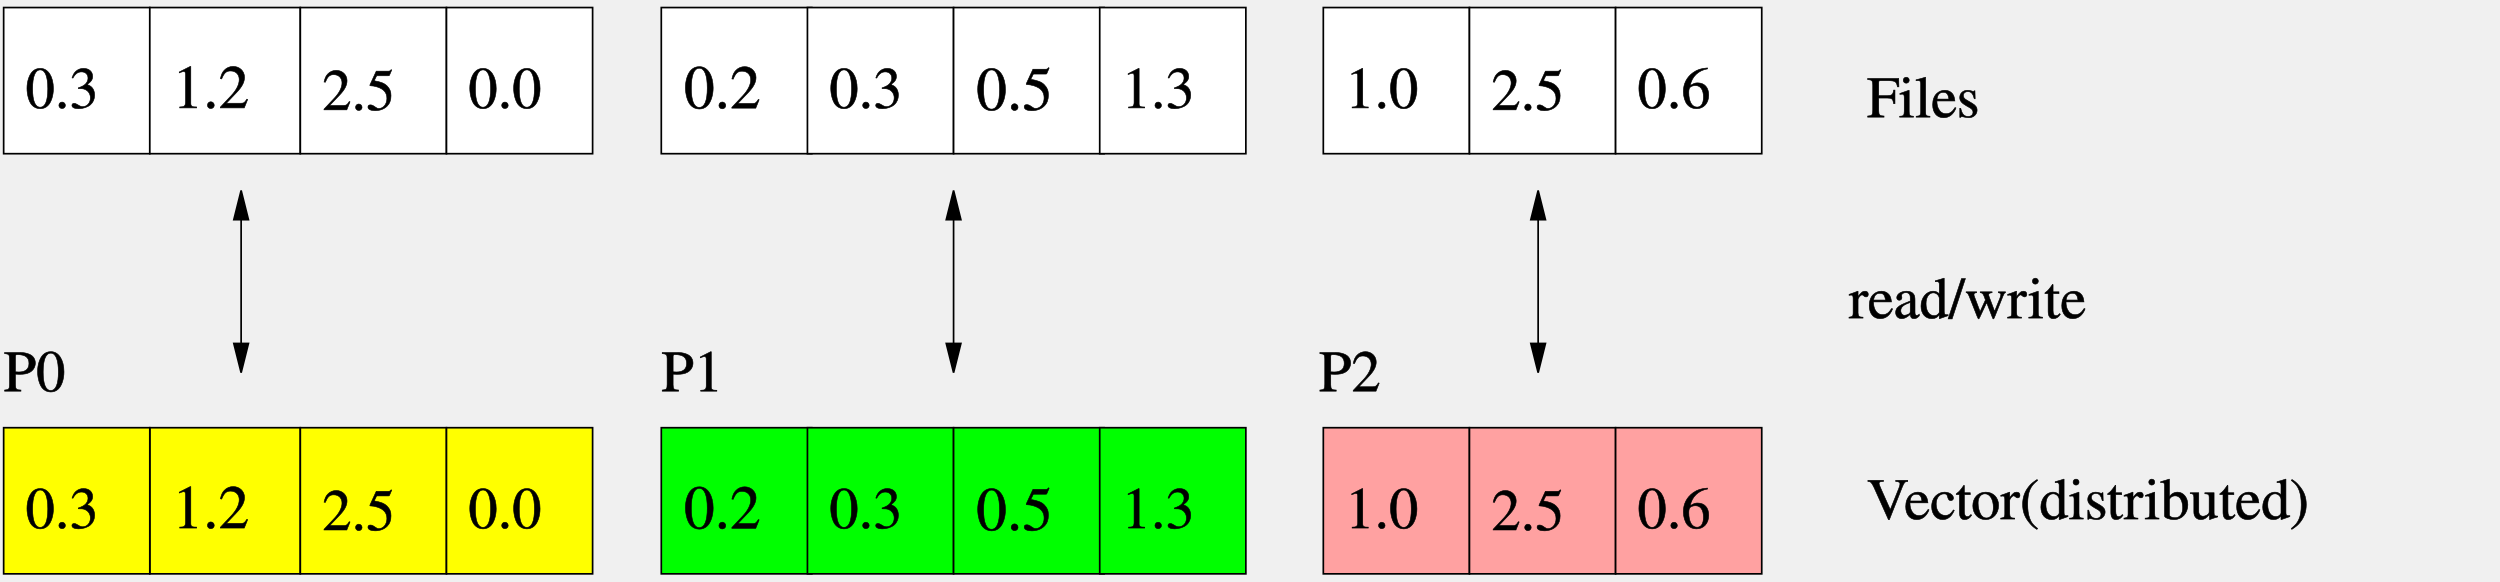
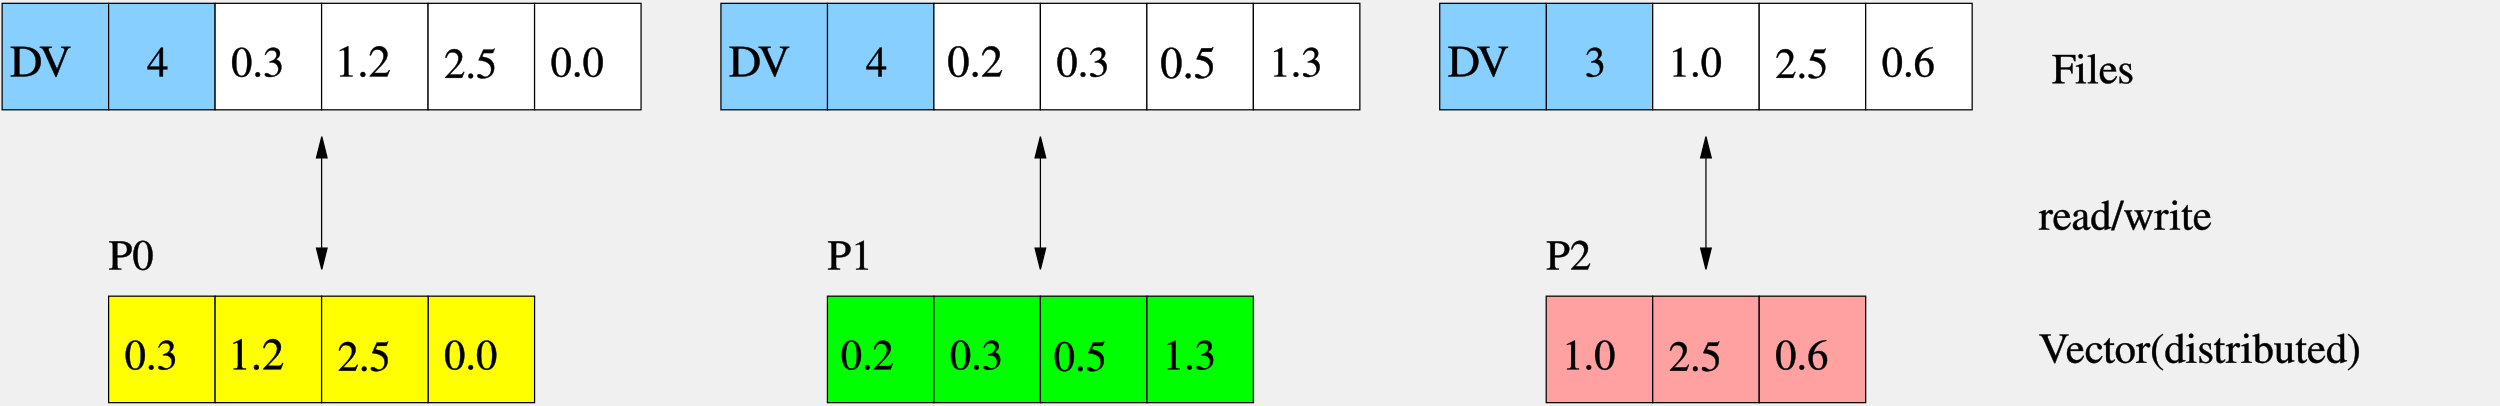
- <svg xmlns="http://www.w3.org/2000/svg" width="8.6in" height="2.0in" viewBox="735 4638 10264 2349">
+ <svg xmlns="http://www.w3.org/2000/svg" width="11.7in" height="1.9in" viewBox="-3162 4638 14086 2274">
  <g style="stroke-width:.025in; stroke:black; fill:none">
-     <rect x="3450" y="6375" width="618" height="600" rx="0" style="stroke:#000000;stroke-width:7; stroke-linejoin:miter; stroke-linecap:butt; fill:#00ff00; " />
-     <rect x="4050" y="6375" width="600" height="600" rx="0" style="stroke:#000000;stroke-width:7; stroke-linejoin:miter; stroke-linecap:butt; fill:#00ff00; " />
-     <rect x="4650" y="6375" width="618" height="600" rx="0" style="stroke:#000000;stroke-width:7; stroke-linejoin:miter; stroke-linecap:butt; fill:#00ff00; " />
-     <rect x="5250" y="6375" width="600" height="600" rx="0" style="stroke:#000000;stroke-width:7; stroke-linejoin:miter; stroke-linecap:butt; fill:#00ff00; " />
-     <rect x="1350" y="6375" width="618" height="600" rx="0" style="stroke:#000000;stroke-width:7; stroke-linejoin:miter; stroke-linecap:butt; fill:#ffff00; " />
-     <rect x="1968" y="6375" width="600" height="600" rx="0" style="stroke:#000000;stroke-width:7; stroke-linejoin:miter; stroke-linecap:butt; fill:#ffff00; " />
-     <rect x="750" y="6375" width="600" height="600" rx="0" style="stroke:#000000;stroke-width:7; stroke-linejoin:miter; stroke-linecap:butt; fill:#ffff00; " />
-     <rect x="6168" y="6375" width="600" height="600" rx="0" style="stroke:#000000;stroke-width:7; stroke-linejoin:miter; stroke-linecap:butt; fill:#ffa1a1; " />
-     <rect x="6768" y="6375" width="600" height="600" rx="0" style="stroke:#000000;stroke-width:7; stroke-linejoin:miter; stroke-linecap:butt; fill:#ffa1a1; " />
-     <rect x="7368" y="6375" width="600" height="600" rx="0" style="stroke:#000000;stroke-width:7; stroke-linejoin:miter; stroke-linecap:butt; fill:#ffa1a1; " />
-     <rect x="2568" y="6375" width="600" height="600" rx="0" style="stroke:#000000;stroke-width:7; stroke-linejoin:miter; stroke-linecap:butt; fill:#ffff00; " />
-     <text xml:space="preserve" x="3543" y="6788" stroke="#000000" fill="#000000" font-family="Times" font-style="normal" font-weight="normal" font-size="252" text-anchor="start">0.2</text>
-     <text xml:space="preserve" x="4140" y="6787" stroke="#000000" fill="#000000" font-family="Times" font-style="normal" font-weight="normal" font-size="240" text-anchor="start">0.3</text>
-     <text xml:space="preserve" x="4743" y="6795" stroke="#000000" fill="#000000" font-family="Times" font-style="normal" font-weight="normal" font-size="252" text-anchor="start">0.5</text>
-     <text xml:space="preserve" x="5340" y="6787" stroke="#000000" fill="#000000" font-family="Times" font-style="normal" font-weight="normal" font-size="240" text-anchor="start">1.3</text>
-     <text xml:space="preserve" x="1443" y="6787" stroke="#000000" fill="#000000" font-family="Times" font-style="normal" font-weight="normal" font-size="252" text-anchor="start">1.2</text>
-     <text xml:space="preserve" x="2058" y="6795" stroke="#000000" fill="#000000" font-family="Times" font-style="normal" font-weight="normal" font-size="240" text-anchor="start">2.5</text>
-     <text xml:space="preserve" x="840" y="6787" stroke="#000000" fill="#000000" font-family="Times" font-style="normal" font-weight="normal" font-size="240" text-anchor="start">0.3</text>
-     <text xml:space="preserve" x="6258" y="6787" stroke="#000000" fill="#000000" font-family="Times" font-style="normal" font-weight="normal" font-size="240" text-anchor="start">1.0</text>
-     <text xml:space="preserve" x="6858" y="6795" stroke="#000000" fill="#000000" font-family="Times" font-style="normal" font-weight="normal" font-size="240" text-anchor="start">2.5</text>
-     <text xml:space="preserve" x="7458" y="6787" stroke="#000000" fill="#000000" font-family="Times" font-style="normal" font-weight="normal" font-size="240" text-anchor="start">0.6</text>
-     <rect x="3450" y="4650" width="618" height="600" rx="0" style="stroke:#000000;stroke-width:7; stroke-linejoin:miter; stroke-linecap:butt; fill:#ffffff; " />
-     <text xml:space="preserve" x="3543" y="5063" stroke="#000000" fill="#000000" font-family="Times" font-style="normal" font-weight="normal" font-size="252" text-anchor="start">0.2</text>
-     <rect x="4050" y="4650" width="600" height="600" rx="0" style="stroke:#000000;stroke-width:7; stroke-linejoin:miter; stroke-linecap:butt; fill:#ffffff; " />
-     <text xml:space="preserve" x="4140" y="5062" stroke="#000000" fill="#000000" font-family="Times" font-style="normal" font-weight="normal" font-size="240" text-anchor="start">0.3</text>
-     <rect x="4650" y="4650" width="618" height="600" rx="0" style="stroke:#000000;stroke-width:7; stroke-linejoin:miter; stroke-linecap:butt; fill:#ffffff; " />
-     <text xml:space="preserve" x="4743" y="5070" stroke="#000000" fill="#000000" font-family="Times" font-style="normal" font-weight="normal" font-size="252" text-anchor="start">0.5</text>
-     <rect x="5250" y="4650" width="600" height="600" rx="0" style="stroke:#000000;stroke-width:7; stroke-linejoin:miter; stroke-linecap:butt; fill:#ffffff; " />
-     <text xml:space="preserve" x="5340" y="5062" stroke="#000000" fill="#000000" font-family="Times" font-style="normal" font-weight="normal" font-size="240" text-anchor="start">1.3</text>
-     <rect x="750" y="4650" width="600" height="600" rx="0" style="stroke:#000000;stroke-width:7; stroke-linejoin:miter; stroke-linecap:butt; fill:#ffffff; " />
-     <text xml:space="preserve" x="840" y="5062" stroke="#000000" fill="#000000" font-family="Times" font-style="normal" font-weight="normal" font-size="240" text-anchor="start">0.3</text>
-     <rect x="1350" y="4650" width="618" height="600" rx="0" style="stroke:#000000;stroke-width:7; stroke-linejoin:miter; stroke-linecap:butt; fill:#ffffff; " />
-     <text xml:space="preserve" x="1443" y="5062" stroke="#000000" fill="#000000" font-family="Times" font-style="normal" font-weight="normal" font-size="252" text-anchor="start">1.2</text>
-     <rect x="1968" y="4650" width="600" height="600" rx="0" style="stroke:#000000;stroke-width:7; stroke-linejoin:miter; stroke-linecap:butt; fill:#ffffff; " />
-     <text xml:space="preserve" x="2058" y="5070" stroke="#000000" fill="#000000" font-family="Times" font-style="normal" font-weight="normal" font-size="240" text-anchor="start">2.5</text>
-     <rect x="2568" y="4650" width="600" height="600" rx="0" style="stroke:#000000;stroke-width:7; stroke-linejoin:miter; stroke-linecap:butt; fill:#ffffff; " />
-     <text xml:space="preserve" x="2658" y="5062" stroke="#000000" fill="#000000" font-family="Times" font-style="normal" font-weight="normal" font-size="240" text-anchor="start">0.0</text>
-     <rect x="6168" y="4650" width="600" height="600" rx="0" style="stroke:#000000;stroke-width:7; stroke-linejoin:miter; stroke-linecap:butt; fill:#ffffff; " />
-     <text xml:space="preserve" x="6258" y="5062" stroke="#000000" fill="#000000" font-family="Times" font-style="normal" font-weight="normal" font-size="240" text-anchor="start">1.0</text>
-     <rect x="6768" y="4650" width="600" height="600" rx="0" style="stroke:#000000;stroke-width:7; stroke-linejoin:miter; stroke-linecap:butt; fill:#ffffff; " />
-     <text xml:space="preserve" x="6858" y="5070" stroke="#000000" fill="#000000" font-family="Times" font-style="normal" font-weight="normal" font-size="240" text-anchor="start">2.5</text>
-     <rect x="7368" y="4650" width="600" height="600" rx="0" style="stroke:#000000;stroke-width:7; stroke-linejoin:miter; stroke-linecap:butt; fill:#ffffff; " />
-     <text xml:space="preserve" x="7458" y="5062" stroke="#000000" fill="#000000" font-family="Times" font-style="normal" font-weight="normal" font-size="240" text-anchor="start">0.6</text>
-     <polyline points="1725,5520 1725,6030 " style="stroke:#000000;stroke-width:7; stroke-linejoin:miter; stroke-linecap:butt; " />
-     <polygon points="1695 6029 1725 6149 1755 6029 1695 6029  " style="stroke:#000000;stroke-width:7; fill:#000000;" />
-     <polygon points="1755 5521 1725 5401 1695 5521 1755 5521  " style="stroke:#000000;stroke-width:7; fill:#000000;" />
-     <polyline points="4650,5520 4650,6030 " style="stroke:#000000;stroke-width:7; stroke-linejoin:miter; stroke-linecap:butt; " />
-     <polygon points="4620 6029 4650 6149 4680 6029 4620 6029  " style="stroke:#000000;stroke-width:7; fill:#000000;" />
-     <polygon points="4680 5521 4650 5401 4620 5521 4680 5521  " style="stroke:#000000;stroke-width:7; fill:#000000;" />
-     <polyline points="7050,5520 7050,6030 " style="stroke:#000000;stroke-width:7; stroke-linejoin:miter; stroke-linecap:butt; " />
-     <polygon points="7020 6029 7050 6149 7080 6029 7020 6029  " style="stroke:#000000;stroke-width:7; fill:#000000;" />
-     <polygon points="7080 5521 7050 5401 7020 5521 7080 5521  " style="stroke:#000000;stroke-width:7; fill:#000000;" />
-     <text xml:space="preserve" x="3450" y="6225" stroke="#000000" fill="#000000" font-family="Times" font-style="normal" font-weight="normal" font-size="240" text-anchor="start">P1</text>
-     <text xml:space="preserve" x="6150" y="6225" stroke="#000000" fill="#000000" font-family="Times" font-style="normal" font-weight="normal" font-size="240" text-anchor="start">P2</text>
-     <text xml:space="preserve" x="750" y="6225" stroke="#000000" fill="#000000" font-family="Times" font-style="normal" font-weight="normal" font-size="240" text-anchor="start">P0</text>
-     <text xml:space="preserve" x="2658" y="6787" stroke="#000000" fill="#000000" font-family="Times" font-style="normal" font-weight="normal" font-size="240" text-anchor="start">0.0</text>
-     <text xml:space="preserve" x="8400" y="6750" stroke="#000000" fill="#000000" font-family="Times" font-style="normal" font-weight="normal" font-size="240" text-anchor="start">Vector(distributed)</text>
+     <rect x="5550" y="4650" width="600" height="600" rx="0" style="stroke:#000000;stroke-width:7; stroke-linejoin:miter; stroke-linecap:butt; fill:#87cfff; " />
+     <text xml:space="preserve" x="5767" y="5062" stroke="#000000" fill="#000000" font-family="Times" font-style="normal" font-weight="normal" font-size="240" text-anchor="start">3</text>
+     <rect x="4950" y="4650" width="600" height="600" rx="0" style="stroke:#000000;stroke-width:7; stroke-linejoin:miter; stroke-linecap:butt; fill:#87cfff; " />
+     <text xml:space="preserve" x="4995" y="5062" stroke="#000000" fill="#000000" font-family="Times" font-style="normal" font-weight="normal" font-size="252" text-anchor="start">DV</text>
+     <rect x="1500" y="4650" width="600" height="600" rx="0" style="stroke:#000000;stroke-width:7; stroke-linejoin:miter; stroke-linecap:butt; fill:#87cfff; " />
+     <text xml:space="preserve" x="1717" y="5062" stroke="#000000" fill="#000000" font-family="Times" font-style="normal" font-weight="normal" font-size="240" text-anchor="start">4</text>
+     <rect x="900" y="4650" width="600" height="600" rx="0" style="stroke:#000000;stroke-width:7; stroke-linejoin:miter; stroke-linecap:butt; fill:#87cfff; " />
+     <text xml:space="preserve" x="945" y="5062" stroke="#000000" fill="#000000" font-family="Times" font-style="normal" font-weight="normal" font-size="252" text-anchor="start">DV</text>
+     <rect x="-3150" y="4650" width="600" height="600" rx="0" style="stroke:#000000;stroke-width:7; stroke-linejoin:miter; stroke-linecap:butt; fill:#87cfff; " />
+     <text xml:space="preserve" x="-3105" y="5062" stroke="#000000" fill="#000000" font-family="Times" font-style="normal" font-weight="normal" font-size="252" text-anchor="start">DV</text>
+     <rect x="-2550" y="4650" width="600" height="600" rx="0" style="stroke:#000000;stroke-width:7; stroke-linejoin:miter; stroke-linecap:butt; fill:#87cfff; " />
+     <text xml:space="preserve" x="-2333" y="5062" stroke="#000000" fill="#000000" font-family="Times" font-style="normal" font-weight="normal" font-size="240" text-anchor="start">4</text>
+     <rect x="6150" y="4650" width="600" height="600" rx="0" style="stroke:#000000;stroke-width:7; stroke-linejoin:miter; stroke-linecap:butt; fill:#ffffff; " />
+     <text xml:space="preserve" x="6240" y="5062" stroke="#000000" fill="#000000" font-family="Times" font-style="normal" font-weight="normal" font-size="240" text-anchor="start">1.0</text>
+     <rect x="6750" y="4650" width="600" height="600" rx="0" style="stroke:#000000;stroke-width:7; stroke-linejoin:miter; stroke-linecap:butt; fill:#ffffff; " />
+     <text xml:space="preserve" x="6840" y="5070" stroke="#000000" fill="#000000" font-family="Times" font-style="normal" font-weight="normal" font-size="240" text-anchor="start">2.5</text>
+     <rect x="7350" y="4650" width="600" height="600" rx="0" style="stroke:#000000;stroke-width:7; stroke-linejoin:miter; stroke-linecap:butt; fill:#ffffff; " />
+     <text xml:space="preserve" x="7440" y="5062" stroke="#000000" fill="#000000" font-family="Times" font-style="normal" font-weight="normal" font-size="240" text-anchor="start">0.6</text>
+     <rect x="2100" y="4650" width="600" height="600" rx="0" style="stroke:#000000;stroke-width:7; stroke-linejoin:miter; stroke-linecap:butt; fill:#ffffff; " />
+     <text xml:space="preserve" x="2175" y="5062" stroke="#000000" fill="#000000" font-family="Times" font-style="normal" font-weight="normal" font-size="252" text-anchor="start">0.2</text>
+     <rect x="2700" y="4650" width="600" height="600" rx="0" style="stroke:#000000;stroke-width:7; stroke-linejoin:miter; stroke-linecap:butt; fill:#ffffff; " />
+     <text xml:space="preserve" x="2790" y="5062" stroke="#000000" fill="#000000" font-family="Times" font-style="normal" font-weight="normal" font-size="240" text-anchor="start">0.3</text>
+     <rect x="3300" y="4650" width="600" height="600" rx="0" style="stroke:#000000;stroke-width:7; stroke-linejoin:miter; stroke-linecap:butt; fill:#ffffff; " />
+     <text xml:space="preserve" x="3375" y="5070" stroke="#000000" fill="#000000" font-family="Times" font-style="normal" font-weight="normal" font-size="252" text-anchor="start">0.5</text>
+     <rect x="3900" y="4650" width="600" height="600" rx="0" style="stroke:#000000;stroke-width:7; stroke-linejoin:miter; stroke-linecap:butt; fill:#ffffff; " />
+     <text xml:space="preserve" x="3990" y="5062" stroke="#000000" fill="#000000" font-family="Times" font-style="normal" font-weight="normal" font-size="240" text-anchor="start">1.3</text>
+     <rect x="-1950" y="4650" width="600" height="600" rx="0" style="stroke:#000000;stroke-width:7; stroke-linejoin:miter; stroke-linecap:butt; fill:#ffffff; " />
+     <text xml:space="preserve" x="-1860" y="5062" stroke="#000000" fill="#000000" font-family="Times" font-style="normal" font-weight="normal" font-size="240" text-anchor="start">0.3</text>
+     <rect x="-1350" y="4650" width="600" height="600" rx="0" style="stroke:#000000;stroke-width:7; stroke-linejoin:miter; stroke-linecap:butt; fill:#ffffff; " />
+     <text xml:space="preserve" x="-1275" y="5062" stroke="#000000" fill="#000000" font-family="Times" font-style="normal" font-weight="normal" font-size="252" text-anchor="start">1.2</text>
+     <rect x="-750" y="4650" width="600" height="600" rx="0" style="stroke:#000000;stroke-width:7; stroke-linejoin:miter; stroke-linecap:butt; fill:#ffffff; " />
+     <text xml:space="preserve" x="-660" y="5070" stroke="#000000" fill="#000000" font-family="Times" font-style="normal" font-weight="normal" font-size="240" text-anchor="start">2.5</text>
+     <rect x="-150" y="4650" width="600" height="600" rx="0" style="stroke:#000000;stroke-width:7; stroke-linejoin:miter; stroke-linecap:butt; fill:#ffffff; " />
+     <text xml:space="preserve" x="-60" y="5062" stroke="#000000" fill="#000000" font-family="Times" font-style="normal" font-weight="normal" font-size="240" text-anchor="start">0.0</text>
+     <rect x="-2550" y="6300" width="600" height="600" rx="0" style="stroke:#000000;stroke-width:7; stroke-linejoin:miter; stroke-linecap:butt; fill:#ffff00; " />
+     <text xml:space="preserve" x="-2460" y="6712" stroke="#000000" fill="#000000" font-family="Times" font-style="normal" font-weight="normal" font-size="240" text-anchor="start">0.3</text>
+     <rect x="-1950" y="6300" width="600" height="600" rx="0" style="stroke:#000000;stroke-width:7; stroke-linejoin:miter; stroke-linecap:butt; fill:#ffff00; " />
+     <text xml:space="preserve" x="-1875" y="6712" stroke="#000000" fill="#000000" font-family="Times" font-style="normal" font-weight="normal" font-size="252" text-anchor="start">1.2</text>
+     <rect x="-750" y="6300" width="600" height="600" rx="0" style="stroke:#000000;stroke-width:7; stroke-linejoin:miter; stroke-linecap:butt; fill:#ffff00; " />
+     <text xml:space="preserve" x="-660" y="6712" stroke="#000000" fill="#000000" font-family="Times" font-style="normal" font-weight="normal" font-size="240" text-anchor="start">0.0</text>
+     <rect x="1500" y="6300" width="600" height="600" rx="0" style="stroke:#000000;stroke-width:7; stroke-linejoin:miter; stroke-linecap:butt; fill:#00ff00; " />
+     <text xml:space="preserve" x="1575" y="6712" stroke="#000000" fill="#000000" font-family="Times" font-style="normal" font-weight="normal" font-size="240" text-anchor="start">0.2</text>
+     <rect x="2100" y="6300" width="600" height="600" rx="0" style="stroke:#000000;stroke-width:7; stroke-linejoin:miter; stroke-linecap:butt; fill:#00ff00; " />
+     <text xml:space="preserve" x="2190" y="6712" stroke="#000000" fill="#000000" font-family="Times" font-style="normal" font-weight="normal" font-size="240" text-anchor="start">0.3</text>
+     <rect x="2700" y="6300" width="600" height="600" rx="0" style="stroke:#000000;stroke-width:7; stroke-linejoin:miter; stroke-linecap:butt; fill:#00ff00; " />
+     <text xml:space="preserve" x="2775" y="6720" stroke="#000000" fill="#000000" font-family="Times" font-style="normal" font-weight="normal" font-size="240" text-anchor="start">0.5</text>
+     <rect x="3300" y="6300" width="600" height="600" rx="0" style="stroke:#000000;stroke-width:7; stroke-linejoin:miter; stroke-linecap:butt; fill:#00ff00; " />
+     <text xml:space="preserve" x="3390" y="6712" stroke="#000000" fill="#000000" font-family="Times" font-style="normal" font-weight="normal" font-size="240" text-anchor="start">1.3</text>
+     <rect x="-1350" y="6300" width="600" height="600" rx="0" style="stroke:#000000;stroke-width:7; stroke-linejoin:miter; stroke-linecap:butt; fill:#ffff00; " />
+     <text xml:space="preserve" x="-1260" y="6720" stroke="#000000" fill="#000000" font-family="Times" font-style="normal" font-weight="normal" font-size="240" text-anchor="start">2.5</text>
+     <rect x="5550" y="6300" width="600" height="600" rx="0" style="stroke:#000000;stroke-width:7; stroke-linejoin:miter; stroke-linecap:butt; fill:#ffa1a1; " />
+     <text xml:space="preserve" x="5640" y="6712" stroke="#000000" fill="#000000" font-family="Times" font-style="normal" font-weight="normal" font-size="240" text-anchor="start">1.0</text>
+     <rect x="6150" y="6300" width="600" height="600" rx="0" style="stroke:#000000;stroke-width:7; stroke-linejoin:miter; stroke-linecap:butt; fill:#ffa1a1; " />
+     <text xml:space="preserve" x="6240" y="6720" stroke="#000000" fill="#000000" font-family="Times" font-style="normal" font-weight="normal" font-size="240" text-anchor="start">2.5</text>
+     <rect x="6750" y="6300" width="600" height="600" rx="0" style="stroke:#000000;stroke-width:7; stroke-linejoin:miter; stroke-linecap:butt; fill:#ffa1a1; " />
+     <text xml:space="preserve" x="6840" y="6712" stroke="#000000" fill="#000000" font-family="Times" font-style="normal" font-weight="normal" font-size="240" text-anchor="start">0.6</text>
+     <polyline points="-1350,5520 -1350,6030 " style="stroke:#000000;stroke-width:7; stroke-linejoin:miter; stroke-linecap:butt; " />
+     <polygon points="-1379 6029 -1349 6149 -1319 6029 -1379 6029  " style="stroke:#000000;stroke-width:7; fill:#000000;" />
+     <polygon points="-1319 5521 -1349 5401 -1379 5521 -1319 5521  " style="stroke:#000000;stroke-width:7; fill:#000000;" />
+     <polyline points="2700,5520 2700,6030 " style="stroke:#000000;stroke-width:7; stroke-linejoin:miter; stroke-linecap:butt; " />
+     <polygon points="2670 6029 2700 6149 2730 6029 2670 6029  " style="stroke:#000000;stroke-width:7; fill:#000000;" />
+     <polygon points="2730 5521 2700 5401 2670 5521 2730 5521  " style="stroke:#000000;stroke-width:7; fill:#000000;" />
+     <polyline points="6450,5520 6450,6030 " style="stroke:#000000;stroke-width:7; stroke-linejoin:miter; stroke-linecap:butt; " />
+     <polygon points="6420 6029 6450 6149 6480 6029 6420 6029  " style="stroke:#000000;stroke-width:7; fill:#000000;" />
+     <polygon points="6480 5521 6450 5401 6420 5521 6480 5521  " style="stroke:#000000;stroke-width:7; fill:#000000;" />
    <text xml:space="preserve" x="8325" y="5925" stroke="#000000" fill="#000000" font-family="Times" font-style="normal" font-weight="normal" font-size="240" text-anchor="start">read/write</text>
    <text xml:space="preserve" x="8400" y="5100" stroke="#000000" fill="#000000" font-family="Times" font-style="normal" font-weight="normal" font-size="240" text-anchor="start">Files</text>
+     <text xml:space="preserve" x="-2550" y="6150" stroke="#000000" fill="#000000" font-family="Times" font-style="normal" font-weight="normal" font-size="240" text-anchor="start">P0</text>
+     <text xml:space="preserve" x="5550" y="6150" stroke="#000000" fill="#000000" font-family="Times" font-style="normal" font-weight="normal" font-size="240" text-anchor="start">P2</text>
+     <text xml:space="preserve" x="1500" y="6150" stroke="#000000" fill="#000000" font-family="Times" font-style="normal" font-weight="normal" font-size="240" text-anchor="start">P1</text>
+     <text xml:space="preserve" x="8325" y="6675" stroke="#000000" fill="#000000" font-family="Times" font-style="normal" font-weight="normal" font-size="240" text-anchor="start">Vector(distributed)</text>
  </g>
</svg>
